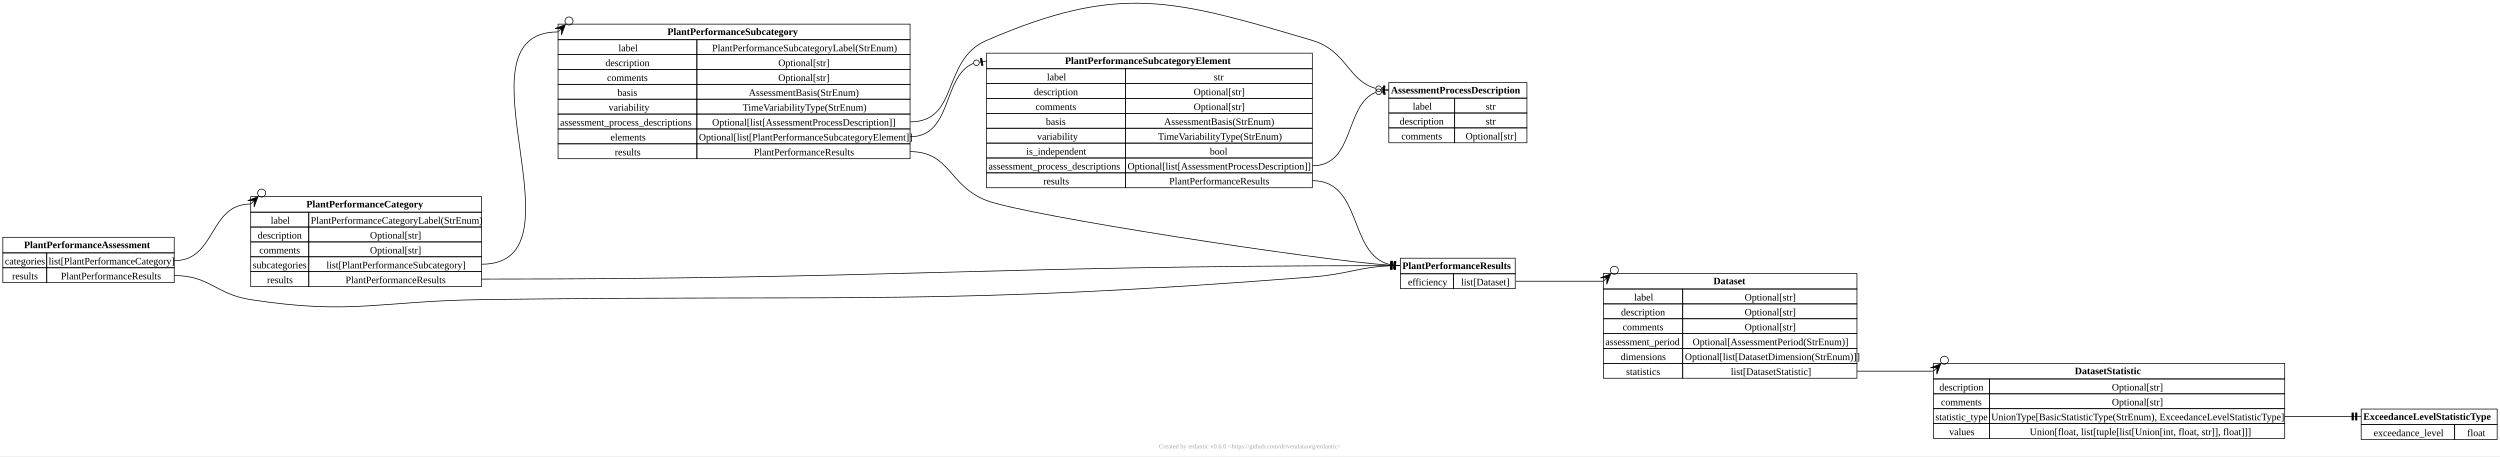
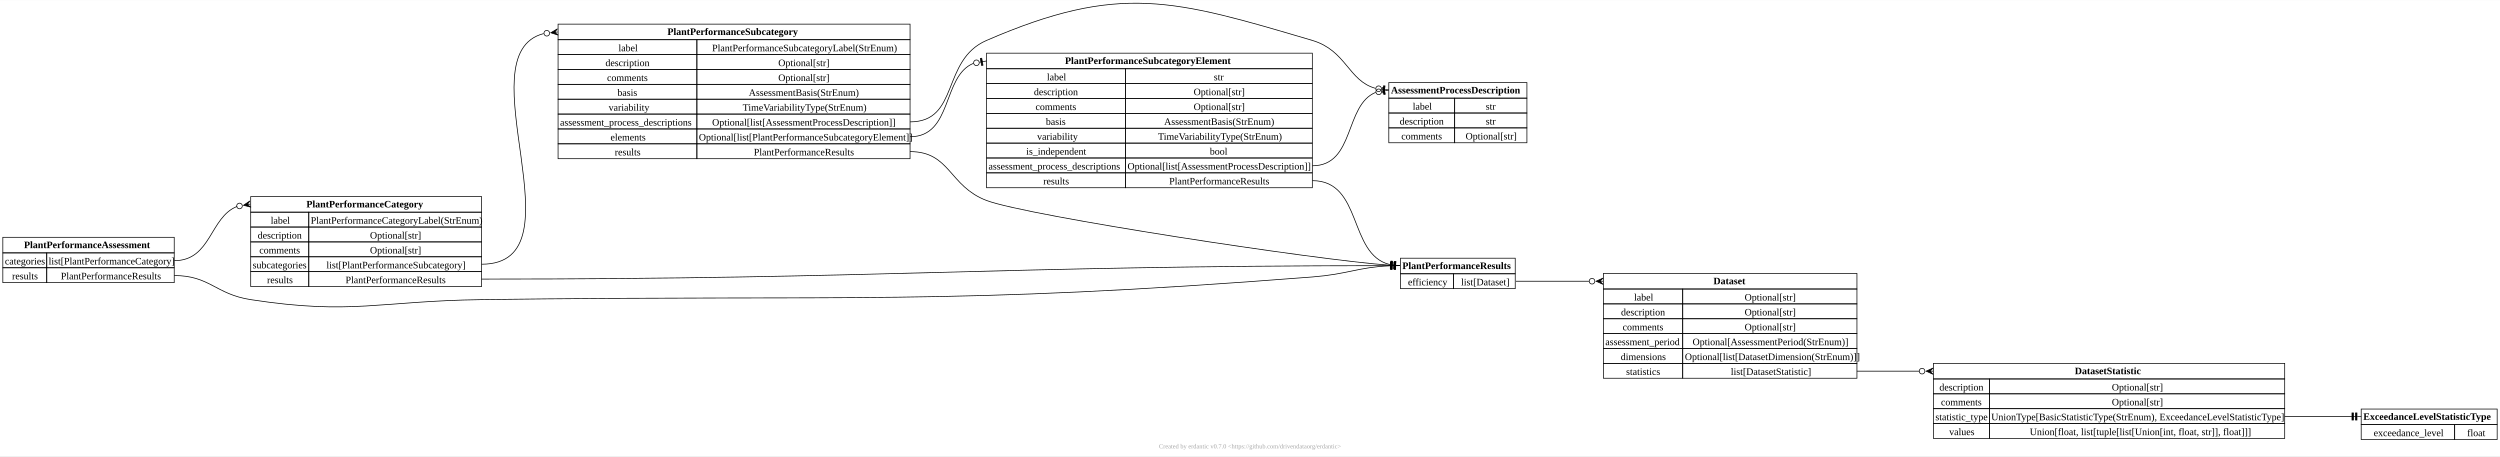
<svg xmlns="http://www.w3.org/2000/svg" xmlns:xlink="http://www.w3.org/1999/xlink" width="3530pt" height="644pt" viewBox="0.00 0.00 3530.00 643.66">
  <g id="graph0" class="graph" transform="scale(1 1) rotate(0) translate(4 639.66)">
    <polygon fill="white" stroke="none" points="-4,4 -4,-639.66 3526,-639.66 3526,4 -4,4" />
-     <text text-anchor="middle" x="1761" y="-6.7" font-family="Times New Roman,serif" font-size="9.00" fill="#a8a8a8">Created by erdantic v0.6.0 &lt;https://github.com/drivendataorg/erdantic&gt;</text>
+     <text text-anchor="middle" x="1761" y="-6.7" font-family="Times New Roman,serif" font-size="9.00" fill="#a8a8a8">Created by erdantic v0.7.0 &lt;https://github.com/drivendataorg/erdantic&gt;</text>
    <g id="node1" class="node">
      <g id="a_node1">
        <a xlink:title="eya_def_tools.data_models.dataset.Dataset&#10;&#10;Collection of labelled data for one specific quantity.&#10;&#10;The data is labelled by specifying dimensions and including&#10;coordinates along the dimensions for each data value.&#10;&#10;Attributes:&#10;    label (Optional[str]): Optional label of the dataset, which should not be empty if the field is included. Default is None.&#10;    description (Optional[str]): Optional description of the dataset, which should not be empty if the field is included. Default is None.&#10;    comments (Optional[str]): Optional comments on the dataset, which should not be empty if the field is included. Default is None.&#10;    assessment_period (Optional[AssessmentPeriod(StrEnum)]): Optional period of or in time that has been assessed and for which the dataset is applicable. This field is to be included only when relevant. Default is None.&#10;    dimensions (Optional[list[DatasetDimension(StrEnum)]]): Dimensions along which the dataset is binned. All statistics within the same dataset object must have the same dimensions. The dimensions must correspond to and be listed in the same order as the coordinates for the values of all statistics. A dataset without dimensions can only have a single value for each statistic. Default is None.&#10;    statistics (list[DatasetStatistic]): List of dataset statistic objects that each include data values for a specific statistic type. For example, there may be two statistics, one for mean values and one for standard deviation values.&#10;">
          <polygon fill="none" stroke="black" points="2260,-231.75 2260,-253.75 2618,-253.75 2618,-231.75 2260,-231.75" />
          <text text-anchor="start" x="2415.38" y="-238.45" font-family="Times New Roman,serif" font-weight="bold" font-size="14.00">Dataset</text>
          <polygon fill="none" stroke="black" points="2260,-210.75 2260,-231.75 2372,-231.75 2372,-210.75 2260,-210.75" />
          <text text-anchor="start" x="2303.25" y="-215.45" font-family="Times New Roman,serif" font-size="14.00">label</text>
          <polygon fill="none" stroke="black" points="2372,-210.75 2372,-231.75 2618,-231.75 2618,-210.75 2372,-210.75" />
          <text text-anchor="start" x="2459.38" y="-215.45" font-family="Times New Roman,serif" font-size="14.00">Optional[str]</text>
          <polygon fill="none" stroke="black" points="2260,-189.75 2260,-210.75 2372,-210.75 2372,-189.75 2260,-189.75" />
          <text text-anchor="start" x="2284.88" y="-194.45" font-family="Times New Roman,serif" font-size="14.00">description</text>
          <polygon fill="none" stroke="black" points="2372,-189.75 2372,-210.75 2618,-210.75 2618,-189.75 2372,-189.75" />
          <text text-anchor="start" x="2459.38" y="-194.45" font-family="Times New Roman,serif" font-size="14.00">Optional[str]</text>
          <polygon fill="none" stroke="black" points="2260,-168.75 2260,-189.75 2372,-189.75 2372,-168.75 2260,-168.75" />
          <text text-anchor="start" x="2287.12" y="-173.45" font-family="Times New Roman,serif" font-size="14.00">comments</text>
          <polygon fill="none" stroke="black" points="2372,-168.75 2372,-189.75 2618,-189.75 2618,-168.75 2372,-168.75" />
          <text text-anchor="start" x="2459.38" y="-173.45" font-family="Times New Roman,serif" font-size="14.00">Optional[str]</text>
          <polygon fill="none" stroke="black" points="2260,-147.75 2260,-168.75 2372,-168.75 2372,-147.75 2260,-147.75" />
          <text text-anchor="start" x="2262.75" y="-152.45" font-family="Times New Roman,serif" font-size="14.00">assessment_period</text>
          <polygon fill="none" stroke="black" points="2372,-147.75 2372,-168.75 2618,-168.75 2618,-147.75 2372,-147.75" />
          <text text-anchor="start" x="2385.88" y="-152.45" font-family="Times New Roman,serif" font-size="14.00">Optional[AssessmentPeriod(StrEnum)]</text>
          <polygon fill="none" stroke="black" points="2260,-126.75 2260,-147.75 2372,-147.75 2372,-126.75 2260,-126.75" />
          <text text-anchor="start" x="2284.5" y="-131.45" font-family="Times New Roman,serif" font-size="14.00">dimensions</text>
          <polygon fill="none" stroke="black" points="2372,-126.75 2372,-147.75 2618,-147.75 2618,-126.75 2372,-126.75" />
          <text text-anchor="start" x="2375" y="-131.45" font-family="Times New Roman,serif" font-size="14.00">Optional[list[DatasetDimension(StrEnum)]]</text>
          <polygon fill="none" stroke="black" points="2260,-105.75 2260,-126.75 2372,-126.75 2372,-105.75 2260,-105.75" />
          <text text-anchor="start" x="2292" y="-110.45" font-family="Times New Roman,serif" font-size="14.00">statistics</text>
          <polygon fill="none" stroke="black" points="2372,-105.75 2372,-126.75 2618,-126.75 2618,-105.75 2372,-105.75" />
          <text text-anchor="start" x="2439.88" y="-110.45" font-family="Times New Roman,serif" font-size="14.00">list[DatasetStatistic]</text>
        </a>
      </g>
    </g>
    <g id="node2" class="node">
      <g id="a_node2">
        <a xlink:title="eya_def_tools.data_models.dataset.DatasetStatistic&#10;&#10;Dataset values for one specific statistic type.&#10;&#10;Attributes:&#10;    description (Optional[str]): Optional description of the dataset statistic, which should not be empty if the field is included. Default is None.&#10;    comments (Optional[str]): Optional comments on the dataset statistic, which should not be empty if the field is included. Default is None.&#10;    statistic_type (UnionType[BasicStatisticType(StrEnum), ExceedanceLevelStatisticType]): Type of statistic that the component of the dataset contains. All values must correspond to this statistic. It can be either the string identifier of a basic statistic type (e.g. 'mean') or a specification of a probability of exceedance level.&#10;    values (Union[float, list[tuple[list[Union[int, float, str]], float]]]): Dataset value(s) as a single number or one or more values at coordinates. If more than one value is included the values must be represented together with coordinates. A single value can be included either with or without coordinates. The coordinates must correspond to and be listed the same order as the dimensions specified for the dataset.&#10;">
          <polygon fill="none" stroke="black" points="2726,-104.75 2726,-126.75 3222,-126.75 3222,-104.75 2726,-104.75" />
          <text text-anchor="start" x="2925.62" y="-111.45" font-family="Times New Roman,serif" font-weight="bold" font-size="14.00">DatasetStatistic</text>
          <polygon fill="none" stroke="black" points="2726,-83.75 2726,-104.75 2805,-104.75 2805,-83.75 2726,-83.75" />
          <text text-anchor="start" x="2734.38" y="-88.45" font-family="Times New Roman,serif" font-size="14.00">description</text>
          <polygon fill="none" stroke="black" points="2805,-83.75 2805,-104.75 3222,-104.75 3222,-83.75 2805,-83.75" />
          <text text-anchor="start" x="2977.88" y="-88.45" font-family="Times New Roman,serif" font-size="14.00">Optional[str]</text>
          <polygon fill="none" stroke="black" points="2726,-62.75 2726,-83.75 2805,-83.75 2805,-62.75 2726,-62.75" />
          <text text-anchor="start" x="2736.62" y="-67.45" font-family="Times New Roman,serif" font-size="14.00">comments</text>
          <polygon fill="none" stroke="black" points="2805,-62.75 2805,-83.75 3222,-83.75 3222,-62.75 2805,-62.75" />
          <text text-anchor="start" x="2977.88" y="-67.45" font-family="Times New Roman,serif" font-size="14.00">Optional[str]</text>
          <polygon fill="none" stroke="black" points="2726,-41.75 2726,-62.75 2805,-62.75 2805,-41.75 2726,-41.75" />
          <text text-anchor="start" x="2728.75" y="-46.45" font-family="Times New Roman,serif" font-size="14.00">statistic_type</text>
          <polygon fill="none" stroke="black" points="2805,-41.75 2805,-62.75 3222,-62.75 3222,-41.75 2805,-41.75" />
          <text text-anchor="start" x="2807.62" y="-46.45" font-family="Times New Roman,serif" font-size="14.00">UnionType[BasicStatisticType(StrEnum), ExceedanceLevelStatisticType]</text>
          <polygon fill="none" stroke="black" points="2726,-20.75 2726,-41.75 2805,-41.75 2805,-20.75 2726,-20.75" />
          <text text-anchor="start" x="2748.25" y="-25.45" font-family="Times New Roman,serif" font-size="14.00">values</text>
          <polygon fill="none" stroke="black" points="2805,-20.75 2805,-41.75 3222,-41.75 3222,-20.75 2805,-20.75" />
          <text text-anchor="start" x="2862" y="-25.45" font-family="Times New Roman,serif" font-size="14.00">Union[float, list[tuple[list[Union[int, float, str]], float]]]</text>
        </a>
      </g>
    </g>
    <g id="edge1" class="edge">
-       <path fill="none" stroke="black" d="M2618,-115.75C2666,-115.75 2678,-115.75 2726,-115.75" />
-       <polygon fill="black" stroke="black" points="2736.24,-125.99 2730.74,-111.49 2731,-120.75 2726.47,-116.22 2726.47,-116.22 2726.47,-116.22 2731,-120.75 2721.74,-120.49 2736.24,-125.99" />
-       <ellipse fill="none" stroke="black" cx="2741.45" cy="-131.2" rx="5.66" ry="5.66" />
+       <path fill="none" stroke="black" d="M2618,-115.75C2658.5,-115.75 2673.37,-115.75 2705.86,-115.75" />
+       <polygon fill="black" stroke="black" points="2715.67,-115.75 2725.67,-120.25 2721,-115.75 2725.33,-115.75 2725.33,-115.75 2725.33,-115.75 2721,-115.75 2725.67,-111.25 2715.67,-115.75" />
+       <ellipse fill="none" stroke="black" cx="2709.95" cy="-115.75" rx="4" ry="4" />
    </g>
    <g id="node3" class="node">
      <g id="a_node3">
        <a xlink:title="eya_def_tools.data_models.dataset.ExceedanceLevelStatisticType&#10;&#10;Probability of exceedance level statistic type.&#10;&#10;Attributes:&#10;    exceedance_level (float): The dimensionless probability of exceedance level (i.e. probability value between 0.0 and 1.0) of the statistic.&#10;">
          <polygon fill="none" stroke="black" points="3330,-40.25 3330,-62.25 3522,-62.25 3522,-40.25 3330,-40.25" />
          <text text-anchor="start" x="3333" y="-46.95" font-family="Times New Roman,serif" font-weight="bold" font-size="14.00">ExceedanceLevelStatisticType</text>
          <polygon fill="none" stroke="black" points="3330,-19.25 3330,-40.25 3462,-40.25 3462,-19.25 3330,-19.25" />
          <text text-anchor="start" x="3347.62" y="-23.95" font-family="Times New Roman,serif" font-size="14.00">exceedance_level</text>
          <polygon fill="none" stroke="black" points="3462,-19.25 3462,-40.25 3522,-40.25 3522,-19.25 3462,-19.25" />
          <text text-anchor="start" x="3479.62" y="-23.95" font-family="Times New Roman,serif" font-size="14.00">float</text>
        </a>
      </g>
    </g>
    <g id="edge2" class="edge">
      <path fill="none" stroke="black" d="M3222,-51.75C3264.75,-51.75 3278.94,-51.75 3315.45,-51.75" />
      <polyline fill="none" stroke="black" points="3330,-51.75 3325,-51.75" />
      <polygon fill="black" stroke="black" points="3324,-46.75 3324,-56.75 3322,-56.75 3322,-46.75 3324,-46.75" />
      <polyline fill="none" stroke="black" points="3325,-51.75 3320,-51.75" />
      <polygon fill="black" stroke="black" points="3319,-46.75 3319,-56.75 3317,-56.75 3317,-46.75 3319,-46.75" />
      <polyline fill="none" stroke="black" points="3320,-51.75 3315,-51.75" />
    </g>
    <g id="node4" class="node">
      <g id="a_node4">
        <a xlink:title="eya_def_tools.data_models.plant_performance.PlantPerformanceAssessment&#10;&#10;Plant performance loss assessment broken into categories.&#10;&#10;Attributes:&#10;    categories (list[PlantPerformanceCategory]): Plant performance loss assessment categories including results.&#10;    results (PlantPerformanceResults): Overall plant performance loss assessment results.&#10;">
          <polygon fill="none" stroke="black" points="0,-282.75 0,-304.75 242,-304.75 242,-282.75 0,-282.75" />
          <text text-anchor="start" x="29.88" y="-289.45" font-family="Times New Roman,serif" font-weight="bold" font-size="14.00">PlantPerformanceAssessment</text>
          <polygon fill="none" stroke="black" points="0,-261.75 0,-282.75 62,-282.75 62,-261.75 0,-261.75" />
          <text text-anchor="start" x="2.88" y="-266.45" font-family="Times New Roman,serif" font-size="14.00">categories</text>
          <polygon fill="none" stroke="black" points="62,-261.75 62,-282.75 242,-282.75 242,-261.75 62,-261.75" />
          <text text-anchor="start" x="64.62" y="-266.45" font-family="Times New Roman,serif" font-size="14.00">list[PlantPerformanceCategory]</text>
          <polygon fill="none" stroke="black" points="0,-240.75 0,-261.75 62,-261.75 62,-240.75 0,-240.75" />
          <text text-anchor="start" x="13" y="-245.45" font-family="Times New Roman,serif" font-size="14.00">results</text>
          <polygon fill="none" stroke="black" points="62,-240.75 62,-261.75 242,-261.75 242,-240.75 62,-240.75" />
          <text text-anchor="start" x="81.88" y="-245.45" font-family="Times New Roman,serif" font-size="14.00">PlantPerformanceResults</text>
        </a>
      </g>
    </g>
    <g id="node5" class="node">
      <g id="a_node5">
        <a xlink:title="eya_def_tools.data_models.plant_performance.PlantPerformanceCategory&#10;&#10;Plant performance loss assessment category.&#10;&#10;Attributes:&#10;    label (PlantPerformanceCategoryLabel(StrEnum)): Label of the plant performance loss category.&#10;    description (Optional[str]): Optional description of the plant performance loss category, which should not be empty if the field is included. Default is None.&#10;    comments (Optional[str]): Optional comments on the plant performance loss category, which should not be empty if the field is included. Default is None.&#10;    subcategories (list[PlantPerformanceSubcategory]): Plant performance loss assessment subcategories that fall under the category. The subcategory objects include details and results at the subcategory level.&#10;    results (PlantPerformanceResults): Plant performance assessment category results.&#10;">
          <polygon fill="none" stroke="black" points="350,-340.25 350,-362.25 676,-362.25 676,-340.25 350,-340.25" />
          <text text-anchor="start" x="428.62" y="-346.95" font-family="Times New Roman,serif" font-weight="bold" font-size="14.00">PlantPerformanceCategory</text>
          <polygon fill="none" stroke="black" points="350,-319.25 350,-340.25 432,-340.25 432,-319.25 350,-319.25" />
          <text text-anchor="start" x="378.25" y="-323.95" font-family="Times New Roman,serif" font-size="14.00">label</text>
          <polygon fill="none" stroke="black" points="432,-319.25 432,-340.25 676,-340.25 676,-319.25 432,-319.25" />
          <text text-anchor="start" x="434.75" y="-323.95" font-family="Times New Roman,serif" font-size="14.00">PlantPerformanceCategoryLabel(StrEnum)</text>
          <polygon fill="none" stroke="black" points="350,-298.25 350,-319.25 432,-319.25 432,-298.25 350,-298.25" />
          <text text-anchor="start" x="359.88" y="-302.95" font-family="Times New Roman,serif" font-size="14.00">description</text>
          <polygon fill="none" stroke="black" points="432,-298.25 432,-319.25 676,-319.25 676,-298.25 432,-298.25" />
          <text text-anchor="start" x="518.38" y="-302.95" font-family="Times New Roman,serif" font-size="14.00">Optional[str]</text>
          <polygon fill="none" stroke="black" points="350,-277.25 350,-298.25 432,-298.25 432,-277.25 350,-277.25" />
          <text text-anchor="start" x="362.12" y="-281.95" font-family="Times New Roman,serif" font-size="14.00">comments</text>
          <polygon fill="none" stroke="black" points="432,-277.25 432,-298.25 676,-298.25 676,-277.25 432,-277.25" />
          <text text-anchor="start" x="518.38" y="-281.95" font-family="Times New Roman,serif" font-size="14.00">Optional[str]</text>
          <polygon fill="none" stroke="black" points="350,-256.25 350,-277.25 432,-277.25 432,-256.25 350,-256.25" />
          <text text-anchor="start" x="352.75" y="-260.95" font-family="Times New Roman,serif" font-size="14.00">subcategories</text>
          <polygon fill="none" stroke="black" points="432,-256.25 432,-277.25 676,-277.25 676,-256.25 432,-256.25" />
          <text text-anchor="start" x="456.88" y="-260.95" font-family="Times New Roman,serif" font-size="14.00">list[PlantPerformanceSubcategory]</text>
          <polygon fill="none" stroke="black" points="350,-235.25 350,-256.25 432,-256.25 432,-235.25 350,-235.25" />
          <text text-anchor="start" x="373" y="-239.95" font-family="Times New Roman,serif" font-size="14.00">results</text>
          <polygon fill="none" stroke="black" points="432,-235.25 432,-256.25 676,-256.25 676,-235.25 432,-235.25" />
          <text text-anchor="start" x="483.88" y="-239.95" font-family="Times New Roman,serif" font-size="14.00">PlantPerformanceResults</text>
        </a>
      </g>
    </g>
    <g id="edge3" class="edge">
-       <path fill="none" stroke="black" d="M242,-271.75C301.73,-271.75 290.27,-351.75 350,-351.75" />
-       <polygon fill="black" stroke="black" points="360.24,-361.99 354.74,-347.49 355,-356.75 350.47,-352.22 350.47,-352.22 350.47,-352.22 355,-356.75 345.74,-356.49 360.24,-361.99" />
-       <ellipse fill="none" stroke="black" cx="365.45" cy="-367.2" rx="5.66" ry="5.66" />
+       <path fill="none" stroke="black" d="M242,-271.75C294.38,-271.75 292.01,-333.27 330.92,-348.41" />
+       <polygon fill="black" stroke="black" points="339.82,-349.97 348.9,-356.13 345.07,-350.89 349.34,-351.63 349.34,-351.63 349.34,-351.63 345.07,-350.89 350.45,-347.26 339.82,-349.97" />
+       <ellipse fill="none" stroke="black" cx="334.19" cy="-348.99" rx="4" ry="4" />
    </g>
    <g id="node6" class="node">
      <g id="a_node6">
        <a xlink:title="eya_def_tools.data_models.plant_performance.PlantPerformanceResults&#10;&#10;Plant performance loss assessment results.&#10;&#10;Attributes:&#10;    efficiency (list[Dataset]): Dimensionless plant performance efficiency (loss factor) results.&#10;">
          <polygon fill="none" stroke="black" points="1973.5,-253.25 1973.5,-275.25 2135.5,-275.25 2135.5,-253.25 1973.5,-253.25" />
          <text text-anchor="start" x="1976.12" y="-259.95" font-family="Times New Roman,serif" font-weight="bold" font-size="14.00">PlantPerformanceResults</text>
          <polygon fill="none" stroke="black" points="1973.5,-232.25 1973.5,-253.25 2048.5,-253.25 2048.5,-232.25 1973.5,-232.25" />
          <text text-anchor="start" x="1984" y="-236.95" font-family="Times New Roman,serif" font-size="14.00">efficiency</text>
          <polygon fill="none" stroke="black" points="2048.5,-232.25 2048.5,-253.25 2135.5,-253.25 2135.5,-232.25 2048.5,-232.25" />
          <text text-anchor="start" x="2059" y="-236.95" font-family="Times New Roman,serif" font-size="14.00">list[Dataset]</text>
        </a>
      </g>
    </g>
    <g id="edge4" class="edge">
      <path fill="none" stroke="black" d="M242,-250.75C292.32,-250.75 300.26,-224.39 350,-216.75 493.21,-194.74 531.12,-214.77 676,-216.75 1197.48,-223.86 1329.06,-208.08 1849,-248.75 1898.9,-252.65 1914.28,-262.58 1957.7,-264.45" />
      <polyline fill="none" stroke="black" points="1972.5,-264.75 1967.5,-264.65" />
      <polygon fill="black" stroke="black" points="1966.6,-259.63 1966.4,-269.63 1964.4,-269.58 1964.6,-259.59 1966.6,-259.63" />
      <polyline fill="none" stroke="black" points="1967.5,-264.65 1962.5,-264.54" />
      <polygon fill="black" stroke="black" points="1961.61,-259.52 1961.4,-269.52 1959.4,-269.48 1959.61,-259.48 1961.61,-259.52" />
      <polyline fill="none" stroke="black" points="1962.5,-264.54 1957.5,-264.44" />
    </g>
    <g id="edge5" class="edge">
      <path fill="none" stroke="black" d="M676,-245.75C1247.36,-245.75 1393.72,-264.43 1957.82,-264.75" />
      <polyline fill="none" stroke="black" points="1972.5,-264.75 1967.5,-264.75" />
      <polygon fill="black" stroke="black" points="1966.5,-259.75 1966.5,-269.75 1964.5,-269.75 1964.5,-259.75 1966.5,-259.75" />
      <polyline fill="none" stroke="black" points="1967.5,-264.75 1962.5,-264.75" />
      <polygon fill="black" stroke="black" points="1961.5,-259.75 1961.5,-269.75 1959.5,-269.75 1959.5,-259.75 1961.5,-259.75" />
      <polyline fill="none" stroke="black" points="1962.5,-264.75 1957.5,-264.75" />
    </g>
    <g id="node7" class="node">
      <g id="a_node7">
        <a xlink:title="eya_def_tools.data_models.plant_performance.PlantPerformanceSubcategory&#10;&#10;Plant performance loss assessment subcategory.&#10;&#10;Attributes:&#10;    label (PlantPerformanceSubcategoryLabel(StrEnum)): Label of the plant performance loss subcategory.&#10;    description (Optional[str]): Optional description of the plant performance loss subcategory, which should not be empty if the field is included. Default is None.&#10;    comments (Optional[str]): Optional comments on the plant performance loss subcategory, which should not be empty if the field is included. Default is None.&#10;    basis (AssessmentBasis(StrEnum)): Basis of plant performance loss subcategory assessment. The basis describes the level of detail of the calculation or estimate used in the assessment of the subcategory.&#10;    variability (TimeVariabilityType(StrEnum)): Considered variability in the plant performance loss subcategory.&#10;    assessment_process_descriptions (Optional[list[AssessmentProcessDescription]]): Optional description of calculation processes used in the assessment of the plant performance loss subcategory. The field should not be empty if it is included. Default is None.&#10;    elements (Optional[list[PlantPerformanceSubcategoryElement]]): Optional plant performance loss assessment elements that fall under the subcategory. The element objects include details and results at the element level. A breakdown of plant performance loss subcategories into elements is optional and can be included only for a subset of the subcategories, as relevant. Whereas the categories and subcategories are fixed, the user may freely define element labels. Default is None.&#10;    results (PlantPerformanceResults): Plant performance assessment subcategory results.&#10;">
          <polygon fill="none" stroke="black" points="784,-583.75 784,-605.75 1281,-605.75 1281,-583.75 784,-583.75" />
          <text text-anchor="start" x="938.38" y="-590.45" font-family="Times New Roman,serif" font-weight="bold" font-size="14.00">PlantPerformanceSubcategory</text>
          <polygon fill="none" stroke="black" points="784,-562.75 784,-583.75 980,-583.75 980,-562.75 784,-562.75" />
          <text text-anchor="start" x="869.25" y="-567.45" font-family="Times New Roman,serif" font-size="14.00">label</text>
          <polygon fill="none" stroke="black" points="980,-562.75 980,-583.75 1281,-583.75 1281,-562.75 980,-562.75" />
          <text text-anchor="start" x="1001.5" y="-567.45" font-family="Times New Roman,serif" font-size="14.00">PlantPerformanceSubcategoryLabel(StrEnum)</text>
          <polygon fill="none" stroke="black" points="784,-541.75 784,-562.75 980,-562.75 980,-541.75 784,-541.75" />
          <text text-anchor="start" x="850.88" y="-546.45" font-family="Times New Roman,serif" font-size="14.00">description</text>
          <polygon fill="none" stroke="black" points="980,-541.75 980,-562.75 1281,-562.75 1281,-541.75 980,-541.75" />
          <text text-anchor="start" x="1094.88" y="-546.45" font-family="Times New Roman,serif" font-size="14.00">Optional[str]</text>
          <polygon fill="none" stroke="black" points="784,-520.75 784,-541.75 980,-541.75 980,-520.75 784,-520.75" />
          <text text-anchor="start" x="853.12" y="-525.45" font-family="Times New Roman,serif" font-size="14.00">comments</text>
          <polygon fill="none" stroke="black" points="980,-520.75 980,-541.75 1281,-541.75 1281,-520.75 980,-520.75" />
          <text text-anchor="start" x="1094.88" y="-525.45" font-family="Times New Roman,serif" font-size="14.00">Optional[str]</text>
          <polygon fill="none" stroke="black" points="784,-499.75 784,-520.75 980,-520.75 980,-499.75 784,-499.75" />
          <text text-anchor="start" x="867.75" y="-504.45" font-family="Times New Roman,serif" font-size="14.00">basis</text>
          <polygon fill="none" stroke="black" points="980,-499.75 980,-520.75 1281,-520.75 1281,-499.75 980,-499.75" />
          <text text-anchor="start" x="1053.25" y="-504.45" font-family="Times New Roman,serif" font-size="14.00">AssessmentBasis(StrEnum)</text>
          <polygon fill="none" stroke="black" points="784,-478.75 784,-499.75 980,-499.75 980,-478.75 784,-478.75" />
          <text text-anchor="start" x="855.38" y="-483.45" font-family="Times New Roman,serif" font-size="14.00">variability</text>
          <polygon fill="none" stroke="black" points="980,-478.75 980,-499.75 1281,-499.75 1281,-478.75 980,-478.75" />
          <text text-anchor="start" x="1044.62" y="-483.45" font-family="Times New Roman,serif" font-size="14.00">TimeVariabilityType(StrEnum)</text>
          <polygon fill="none" stroke="black" points="784,-457.75 784,-478.75 980,-478.75 980,-457.75 784,-457.75" />
          <text text-anchor="start" x="786.75" y="-462.45" font-family="Times New Roman,serif" font-size="14.00">assessment_process_descriptions</text>
          <polygon fill="none" stroke="black" points="980,-457.75 980,-478.75 1281,-478.75 1281,-457.75 980,-457.75" />
          <text text-anchor="start" x="1001.5" y="-462.45" font-family="Times New Roman,serif" font-size="14.00">Optional[list[AssessmentProcessDescription]]</text>
          <polygon fill="none" stroke="black" points="784,-436.75 784,-457.75 980,-457.75 980,-436.75 784,-436.75" />
          <text text-anchor="start" x="858" y="-441.45" font-family="Times New Roman,serif" font-size="14.00">elements</text>
          <polygon fill="none" stroke="black" points="980,-436.75 980,-457.75 1281,-457.75 1281,-436.75 980,-436.75" />
          <text text-anchor="start" x="982.75" y="-441.45" font-family="Times New Roman,serif" font-size="14.00">Optional[list[PlantPerformanceSubcategoryElement]]</text>
          <polygon fill="none" stroke="black" points="784,-415.75 784,-436.75 980,-436.75 980,-415.75 784,-415.75" />
          <text text-anchor="start" x="864" y="-420.45" font-family="Times New Roman,serif" font-size="14.00">results</text>
          <polygon fill="none" stroke="black" points="980,-415.75 980,-436.75 1281,-436.75 1281,-415.75 980,-415.75" />
          <text text-anchor="start" x="1060.38" y="-420.45" font-family="Times New Roman,serif" font-size="14.00">PlantPerformanceResults</text>
        </a>
      </g>
    </g>
    <g id="edge6" class="edge">
-       <path fill="none" stroke="black" d="M676,-266.75C829.48,-266.75 630.52,-594.75 784,-594.75" />
-       <polygon fill="black" stroke="black" points="794.24,-604.99 788.74,-590.49 789,-599.75 784.47,-595.22 784.47,-595.22 784.47,-595.22 789,-599.75 779.74,-599.49 794.24,-604.99" />
-       <ellipse fill="none" stroke="black" cx="799.45" cy="-610.2" rx="5.66" ry="5.66" />
+       <path fill="none" stroke="black" d="M676,-266.75C821.83,-266.75 649.47,-562.89 763.6,-592.39" />
+       <polygon fill="black" stroke="black" points="773.73,-593.56 783.15,-599.18 779.03,-594.18 783.34,-594.67 783.34,-594.67 783.34,-594.67 779.03,-594.18 784.18,-590.24 773.73,-593.56" />
+       <ellipse fill="none" stroke="black" cx="768.05" cy="-592.9" rx="4" ry="4" />
    </g>
    <g id="edge7" class="edge">
-       <path fill="none" stroke="black" d="M2136.5,-242.75C2191.39,-242.75 2205.11,-242.75 2260,-242.75" />
-       <polygon fill="black" stroke="black" points="2270.24,-252.99 2264.74,-238.49 2265,-247.75 2260.47,-243.22 2260.47,-243.22 2260.47,-243.22 2265,-247.75 2255.74,-247.49 2270.24,-252.99" />
-       <ellipse fill="none" stroke="black" cx="2275.45" cy="-258.2" rx="5.66" ry="5.66" />
+       <path fill="none" stroke="black" d="M2136.5,-242.75C2183.88,-242.75 2200.59,-242.75 2239.59,-242.75" />
+       <polygon fill="black" stroke="black" points="2249.67,-242.75 2259.67,-247.25 2255,-242.75 2259.33,-242.75 2259.33,-242.75 2259.33,-242.75 2255,-242.75 2259.67,-238.25 2249.67,-242.75" />
+       <ellipse fill="none" stroke="black" cx="2243.95" cy="-242.75" rx="4" ry="4" />
    </g>
    <g id="edge8" class="edge">
      <path fill="none" stroke="black" d="M1281,-425.75C1337.96,-425.75 1335.74,-376.95 1389,-356.75 1446.89,-334.8 1856.42,-272.39 1957.73,-265.39" />
      <polyline fill="none" stroke="black" points="1972.5,-264.75 1967.5,-264.97" />
      <polygon fill="black" stroke="black" points="1966.29,-260.01 1966.72,-270.01 1964.72,-270.09 1964.29,-260.1 1966.29,-260.01" />
      <polyline fill="none" stroke="black" points="1967.5,-264.97 1962.51,-265.18" />
      <polygon fill="black" stroke="black" points="1961.29,-260.23 1961.73,-270.22 1959.73,-270.31 1959.3,-260.32 1961.29,-260.23" />
      <polyline fill="none" stroke="black" points="1962.51,-265.18 1957.51,-265.4" />
    </g>
    <g id="node8" class="node">
      <g id="a_node8">
        <a xlink:title="eya_def_tools.data_models.plant_performance.PlantPerformanceSubcategoryElement&#10;&#10;Plant performance loss assessment subcategory element.&#10;&#10;Attributes:&#10;    label (str): Label of the plant performance loss subcategory element.&#10;    description (Optional[str]): Optional description of the plant performance loss subcategory element, which should not be empty if the field is included. Default is None.&#10;    comments (Optional[str]): Optional comments on the plant performance loss subcategory element, which should not be empty if the field is included. Default is None.&#10;    basis (AssessmentBasis(StrEnum)): Basis of plant performance loss subcategory element assessment. The basis describes the level of detail of the calculation or estimate used in the assessment of the element.&#10;    variability (TimeVariabilityType(StrEnum)): Considered variability in the plant performance loss subcategory element.&#10;    is_independent (bool): Whether the plant performance loss subcategory element is independent of all other elements. Default is True.&#10;    assessment_process_descriptions (Optional[list[AssessmentProcessDescription]]): Description of calculation processes used in the assessment of the plant performance loss subcategory element. Default is None.&#10;    results (PlantPerformanceResults): Plant performance assessment subcategory element results.&#10;">
          <polygon fill="none" stroke="black" points="1389,-542.75 1389,-564.75 1849,-564.75 1849,-542.75 1389,-542.75" />
          <text text-anchor="start" x="1499.75" y="-549.45" font-family="Times New Roman,serif" font-weight="bold" font-size="14.00">PlantPerformanceSubcategoryElement</text>
          <polygon fill="none" stroke="black" points="1389,-521.75 1389,-542.75 1585,-542.75 1585,-521.75 1389,-521.75" />
          <text text-anchor="start" x="1474.25" y="-526.45" font-family="Times New Roman,serif" font-size="14.00">label</text>
          <polygon fill="none" stroke="black" points="1585,-521.75 1585,-542.75 1849,-542.75 1849,-521.75 1585,-521.75" />
          <text text-anchor="start" x="1709.88" y="-526.45" font-family="Times New Roman,serif" font-size="14.00">str</text>
          <polygon fill="none" stroke="black" points="1389,-500.75 1389,-521.75 1585,-521.75 1585,-500.75 1389,-500.75" />
          <text text-anchor="start" x="1455.88" y="-505.45" font-family="Times New Roman,serif" font-size="14.00">description</text>
          <polygon fill="none" stroke="black" points="1585,-500.75 1585,-521.75 1849,-521.75 1849,-500.75 1585,-500.75" />
          <text text-anchor="start" x="1681.38" y="-505.45" font-family="Times New Roman,serif" font-size="14.00">Optional[str]</text>
          <polygon fill="none" stroke="black" points="1389,-479.75 1389,-500.75 1585,-500.75 1585,-479.75 1389,-479.75" />
          <text text-anchor="start" x="1458.12" y="-484.45" font-family="Times New Roman,serif" font-size="14.00">comments</text>
          <polygon fill="none" stroke="black" points="1585,-479.75 1585,-500.75 1849,-500.75 1849,-479.75 1585,-479.75" />
          <text text-anchor="start" x="1681.38" y="-484.45" font-family="Times New Roman,serif" font-size="14.00">Optional[str]</text>
          <polygon fill="none" stroke="black" points="1389,-458.75 1389,-479.75 1585,-479.75 1585,-458.75 1389,-458.75" />
          <text text-anchor="start" x="1472.75" y="-463.45" font-family="Times New Roman,serif" font-size="14.00">basis</text>
          <polygon fill="none" stroke="black" points="1585,-458.75 1585,-479.75 1849,-479.75 1849,-458.75 1585,-458.75" />
          <text text-anchor="start" x="1639.75" y="-463.45" font-family="Times New Roman,serif" font-size="14.00">AssessmentBasis(StrEnum)</text>
          <polygon fill="none" stroke="black" points="1389,-437.75 1389,-458.75 1585,-458.75 1585,-437.75 1389,-437.75" />
          <text text-anchor="start" x="1460.38" y="-442.45" font-family="Times New Roman,serif" font-size="14.00">variability</text>
          <polygon fill="none" stroke="black" points="1585,-437.75 1585,-458.75 1849,-458.75 1849,-437.75 1585,-437.75" />
          <text text-anchor="start" x="1631.12" y="-442.45" font-family="Times New Roman,serif" font-size="14.00">TimeVariabilityType(StrEnum)</text>
          <polygon fill="none" stroke="black" points="1389,-416.75 1389,-437.75 1585,-437.75 1585,-416.75 1389,-416.75" />
          <text text-anchor="start" x="1445" y="-421.45" font-family="Times New Roman,serif" font-size="14.00">is_independent</text>
          <polygon fill="none" stroke="black" points="1585,-416.75 1585,-437.75 1849,-437.75 1849,-416.75 1585,-416.75" />
          <text text-anchor="start" x="1704.25" y="-421.45" font-family="Times New Roman,serif" font-size="14.00">bool</text>
          <polygon fill="none" stroke="black" points="1389,-395.75 1389,-416.75 1585,-416.75 1585,-395.75 1389,-395.75" />
          <text text-anchor="start" x="1391.75" y="-400.45" font-family="Times New Roman,serif" font-size="14.00">assessment_process_descriptions</text>
          <polygon fill="none" stroke="black" points="1585,-395.75 1585,-416.75 1849,-416.75 1849,-395.75 1585,-395.75" />
          <text text-anchor="start" x="1588" y="-400.45" font-family="Times New Roman,serif" font-size="14.00">Optional[list[AssessmentProcessDescription]]</text>
          <polygon fill="none" stroke="black" points="1389,-374.75 1389,-395.75 1585,-395.75 1585,-374.75 1389,-374.75" />
          <text text-anchor="start" x="1469" y="-379.45" font-family="Times New Roman,serif" font-size="14.00">results</text>
          <polygon fill="none" stroke="black" points="1585,-374.75 1585,-395.75 1849,-395.75 1849,-374.75 1585,-374.75" />
          <text text-anchor="start" x="1646.88" y="-379.45" font-family="Times New Roman,serif" font-size="14.00">PlantPerformanceResults</text>
        </a>
      </g>
    </g>
    <g id="edge9" class="edge">
      <path fill="none" stroke="black" d="M1281,-446.75C1341.44,-446.75 1326.1,-532.37 1370.56,-550.43" />
      <polyline fill="none" stroke="black" points="1389,-553.75 1384.08,-552.86" />
      <polygon fill="black" stroke="black" points="1383.98,-547.77 1382.21,-557.61 1380.24,-557.25 1382.01,-547.41 1383.98,-547.77" />
      <polyline fill="none" stroke="black" points="1384.08,-552.86 1379.16,-551.98" />
      <ellipse fill="none" stroke="black" cx="1374.73" cy="-551.18" rx="4" ry="4" />
    </g>
    <g id="node9" class="node">
      <g id="a_node9">
        <a xlink:title="eya_def_tools.data_models.process_description.AssessmentProcessDescription&#10;&#10;Description of a process used in an energy yield assessment.&#10;&#10;Attributes:&#10;    label (str): Label or name of the process or model.&#10;    description (str): Description of the assessment process or model.&#10;    comments (Optional[str]): Optional comments on the assessment process or model, which should not be empty if the field is included. Default is None.&#10;">
          <polygon fill="none" stroke="black" points="1957,-501.25 1957,-523.25 2152,-523.25 2152,-501.25 1957,-501.25" />
          <text text-anchor="start" x="1960" y="-507.95" font-family="Times New Roman,serif" font-weight="bold" font-size="14.00">AssessmentProcessDescription</text>
          <polygon fill="none" stroke="black" points="1957,-480.25 1957,-501.25 2050,-501.25 2050,-480.25 1957,-480.25" />
          <text text-anchor="start" x="1990.75" y="-484.95" font-family="Times New Roman,serif" font-size="14.00">label</text>
          <polygon fill="none" stroke="black" points="2050,-480.25 2050,-501.25 2152,-501.25 2152,-480.25 2050,-480.25" />
          <text text-anchor="start" x="2093.88" y="-484.95" font-family="Times New Roman,serif" font-size="14.00">str</text>
          <polygon fill="none" stroke="black" points="1957,-459.25 1957,-480.25 2050,-480.25 2050,-459.25 1957,-459.25" />
          <text text-anchor="start" x="1972.38" y="-463.95" font-family="Times New Roman,serif" font-size="14.00">description</text>
          <polygon fill="none" stroke="black" points="2050,-459.25 2050,-480.25 2152,-480.25 2152,-459.25 2050,-459.25" />
          <text text-anchor="start" x="2093.88" y="-463.95" font-family="Times New Roman,serif" font-size="14.00">str</text>
          <polygon fill="none" stroke="black" points="1957,-438.25 1957,-459.25 2050,-459.25 2050,-438.25 1957,-438.25" />
          <text text-anchor="start" x="1974.62" y="-442.95" font-family="Times New Roman,serif" font-size="14.00">comments</text>
          <polygon fill="none" stroke="black" points="2050,-438.25 2050,-459.25 2152,-459.25 2152,-438.25 2050,-438.25" />
          <text text-anchor="start" x="2065.38" y="-442.95" font-family="Times New Roman,serif" font-size="14.00">Optional[str]</text>
        </a>
      </g>
    </g>
    <g id="edge10" class="edge">
      <path fill="none" stroke="black" d="M1281,-467.75C1351.12,-467.75 1324.65,-554.9 1389,-582.75 1576.63,-663.94 1652.95,-640.73 1849,-582.75 1897,-568.56 1899.89,-525.61 1938.19,-515.09" />
      <polyline fill="none" stroke="black" points="1957,-512.75 1952.04,-513.37" />
      <polygon fill="black" stroke="black" points="1950.43,-508.53 1951.66,-518.45 1949.68,-518.7 1948.44,-508.78 1950.43,-508.53" />
      <polyline fill="none" stroke="black" points="1952.04,-513.37 1947.08,-513.99" />
      <ellipse fill="none" stroke="black" cx="1942.61" cy="-514.54" rx="4" ry="4" />
    </g>
    <g id="edge11" class="edge">
      <path fill="none" stroke="black" d="M1849,-384.75C1920.15,-384.75 1899.6,-281.03 1957.86,-266.45" />
      <polyline fill="none" stroke="black" points="1972.5,-264.75 1967.53,-265.33" />
      <polygon fill="black" stroke="black" points="1965.96,-260.47 1967.12,-270.41 1965.13,-270.64 1963.98,-260.7 1965.96,-260.47" />
      <polyline fill="none" stroke="black" points="1967.53,-265.33 1962.57,-265.9" />
      <polygon fill="black" stroke="black" points="1961,-261.05 1962.15,-270.98 1960.16,-271.21 1959.01,-261.28 1961,-261.05" />
      <polyline fill="none" stroke="black" points="1962.57,-265.9 1957.6,-266.48" />
    </g>
    <g id="edge12" class="edge">
      <path fill="none" stroke="black" d="M1849,-405.75C1909.44,-405.75 1894.1,-491.37 1938.56,-509.43" />
      <polyline fill="none" stroke="black" points="1957,-512.75 1952.08,-511.86" />
      <polygon fill="black" stroke="black" points="1951.98,-506.77 1950.21,-516.61 1948.24,-516.25 1950.01,-506.41 1951.98,-506.77" />
      <polyline fill="none" stroke="black" points="1952.08,-511.86 1947.16,-510.98" />
      <ellipse fill="none" stroke="black" cx="1942.73" cy="-510.18" rx="4" ry="4" />
    </g>
  </g>
</svg>
